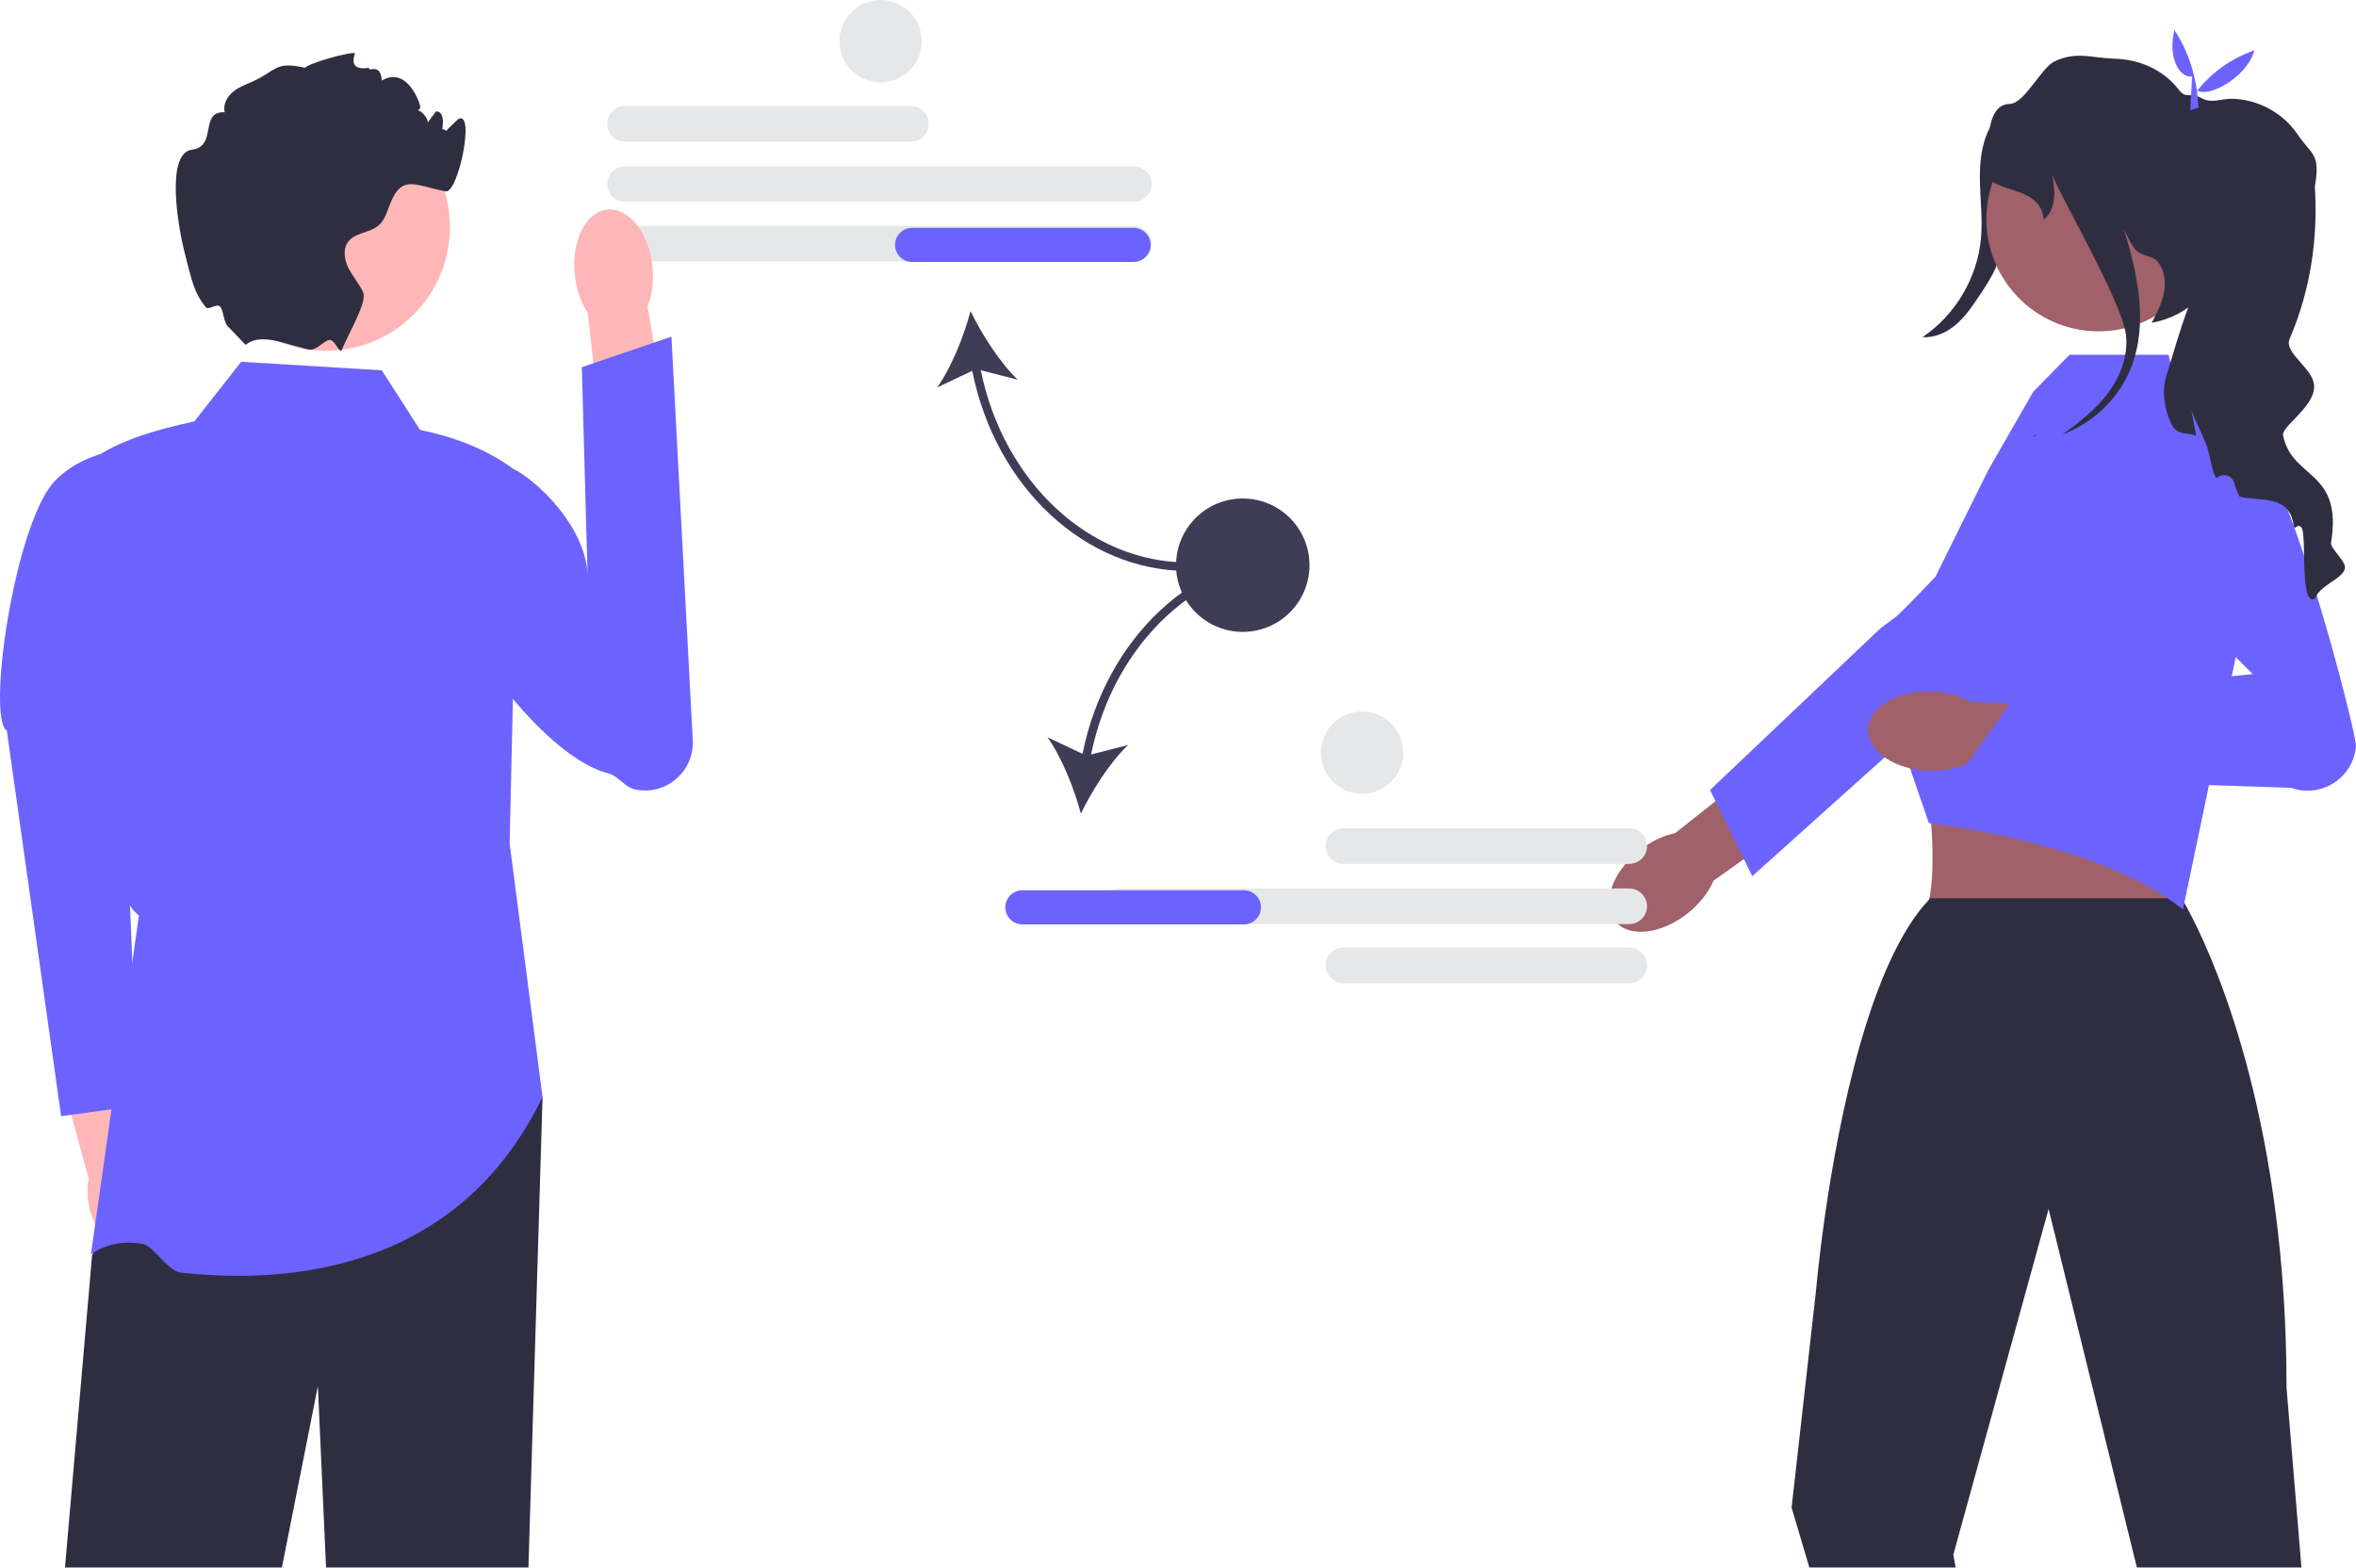
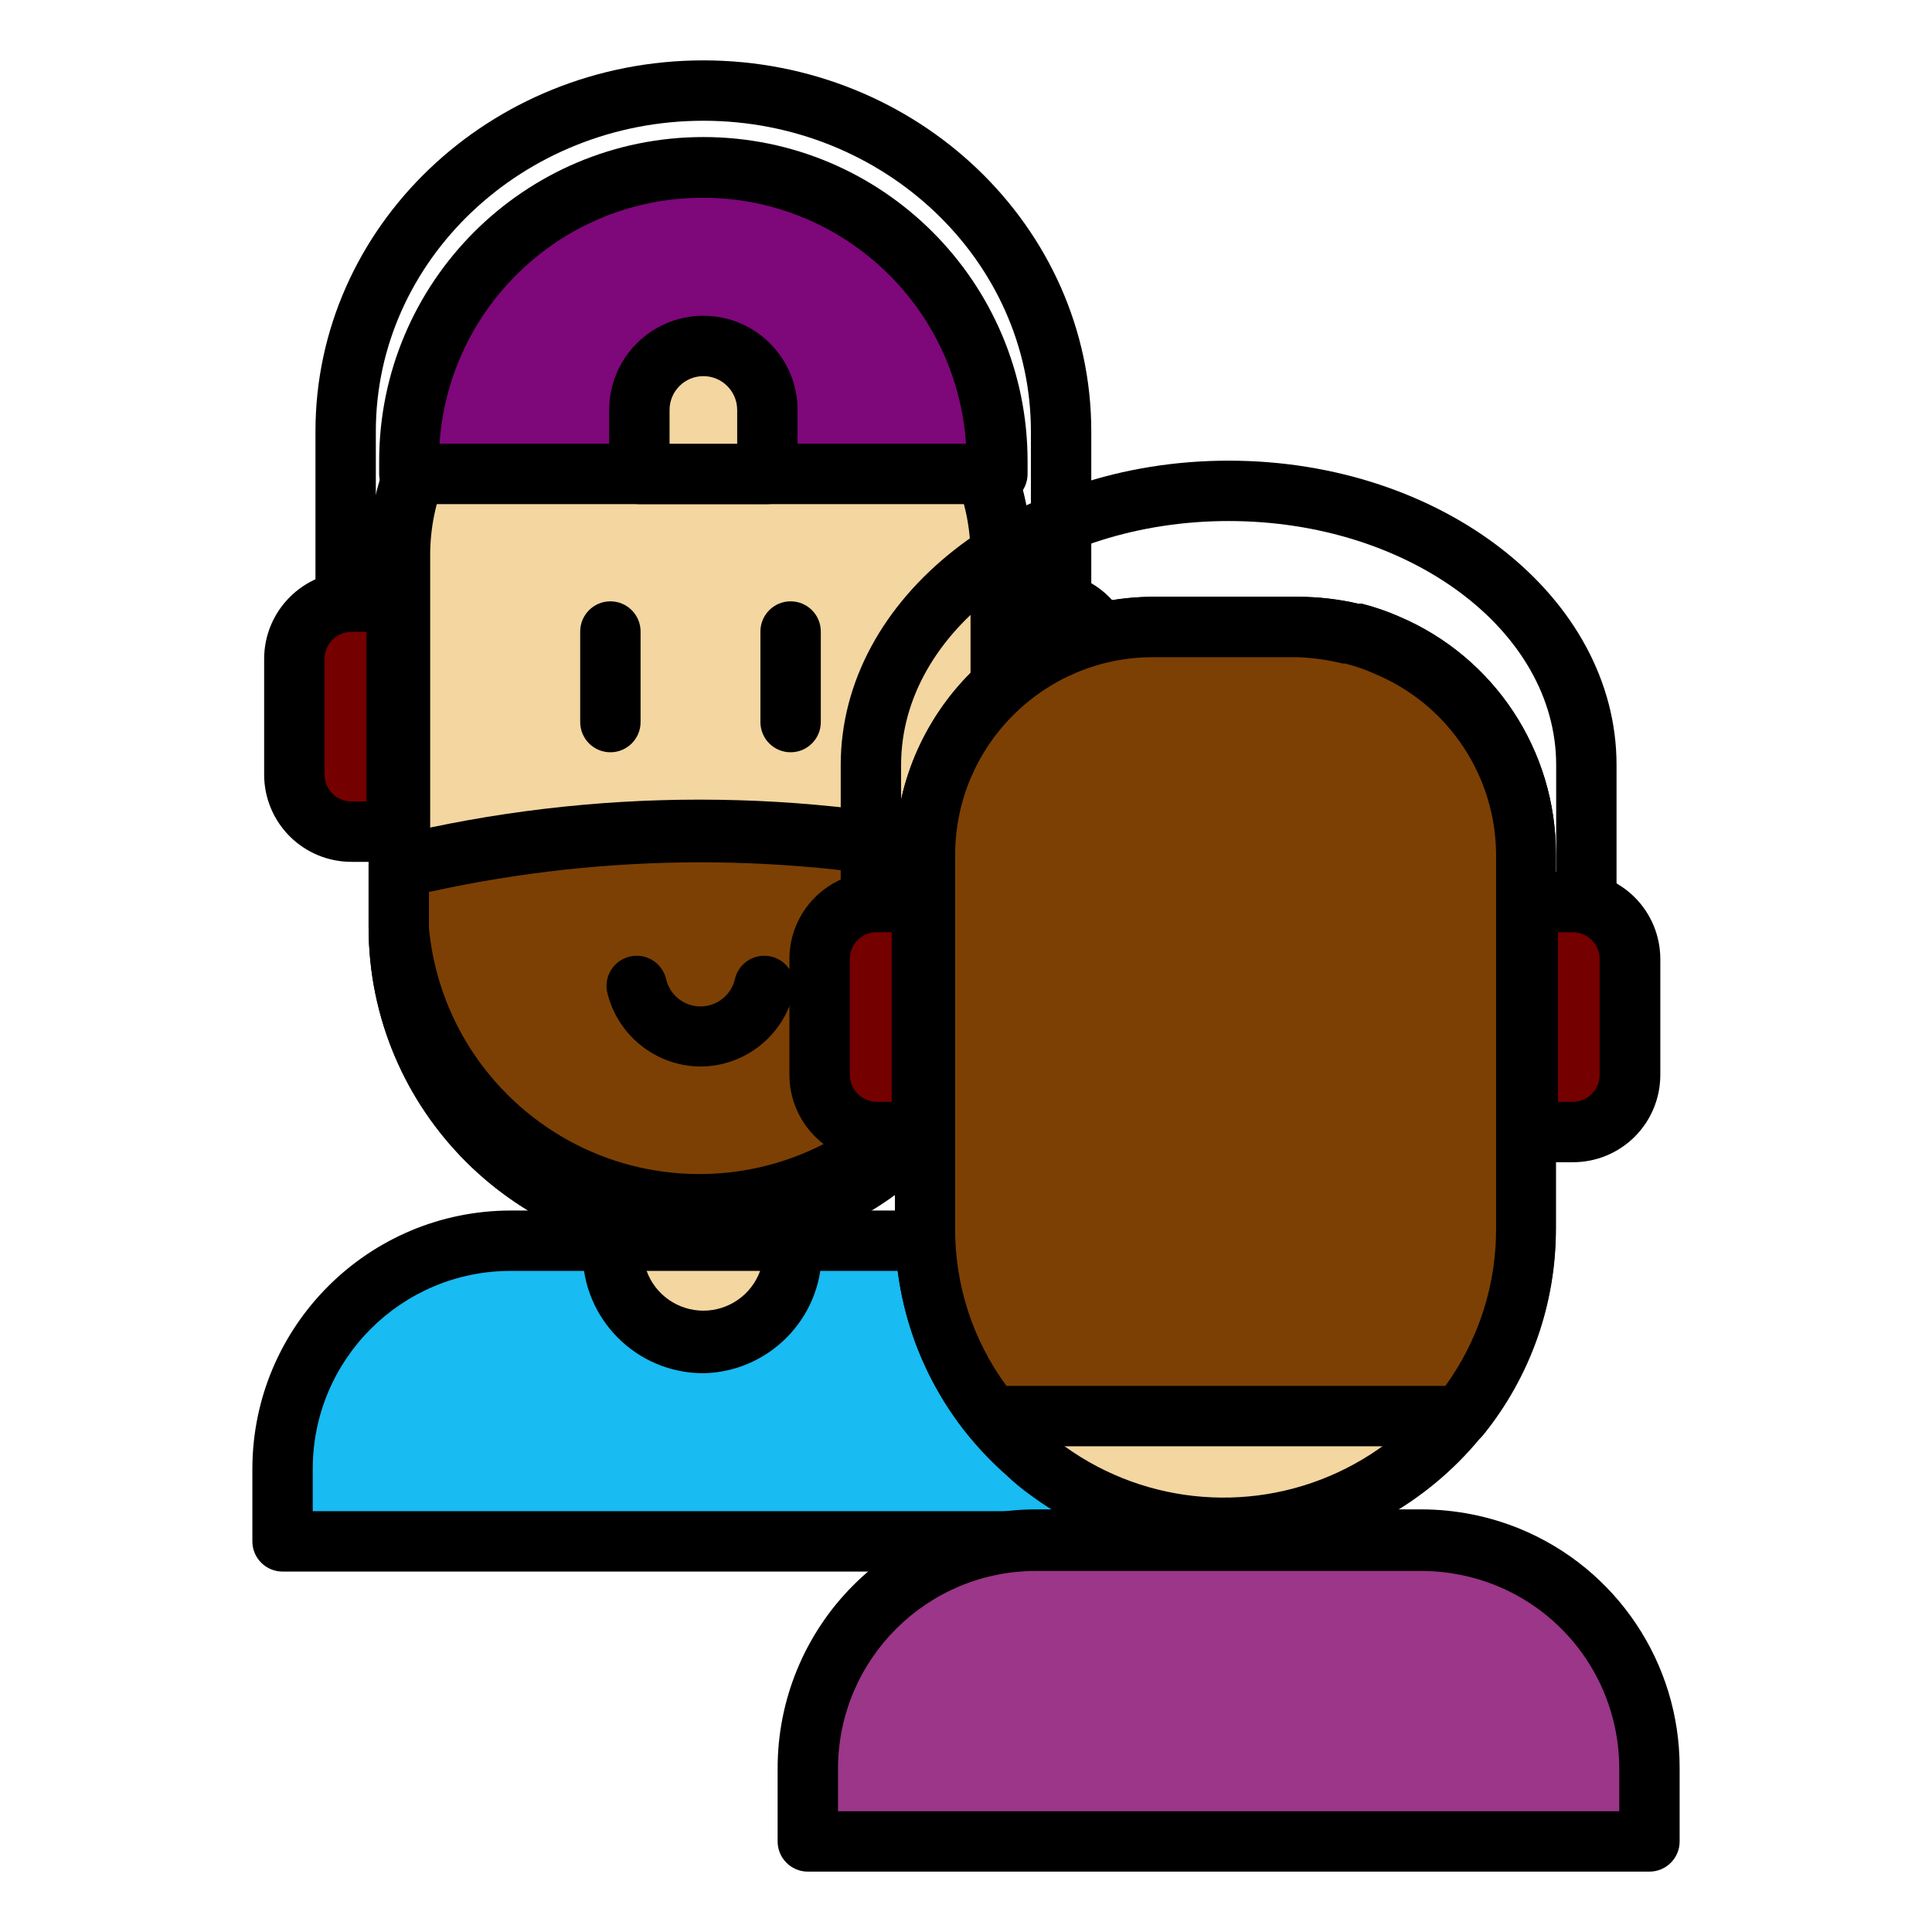
- <svg xmlns="http://www.w3.org/2000/svg" width="552.941" height="367.92" viewBox="0 0 552.941 367.92">
-   <path d="M213.78,33.239h-67.085c-2.301,0-4.174-1.872-4.174-4.174s1.873-4.174,4.174-4.174h67.085c2.301,0,4.174,1.872,4.174,4.174s-1.873,4.174-4.174,4.174Z" fill="#e6e7e8" />
-   <path d="M266.133,47.366h-119.438c-2.301,0-4.174-1.872-4.174-4.174s1.873-4.174,4.174-4.174h119.438c2.301,0,4.174,1.872,4.174,4.174s-1.873,4.174-4.174,4.174h0Z" fill="#e6e7e8" />
-   <path d="M266.133,61.366h-119.438c-2.301,0-4.174-1.872-4.174-4.174s1.873-4.174,4.174-4.174h119.438c2.301,0,4.174,1.872,4.174,4.174s-1.873,4.174-4.174,4.174h0Z" fill="#e6e7e8" />
-   <path d="M278.785,134.019v-2c-23.085,0-43.245-18.858-48.604-45.126l8.698,2.238c-4.207-3.986-8.457-10.659-11.094-16.112-1.557,5.854-4.466,13.212-7.841,17.922l8.23-3.899c5.472,27.328,26.498,46.976,50.611,46.976Z" fill="#3f3d56" />
-   <path d="M270.053,57.48c0,2.206-1.794,4-4,4h-52c-2.206,0-4-1.794-4-4s1.794-4,4-4h52c2.206,0,4,1.794,4,4Z" fill="#6c63ff" />
-   <g>
-     <g>
-       <path d="M35.904,280.297c-.792-2.756-2.147-5.108-3.761-6.785l-5.864-26.73-12.781,3.131,7.324,26.778c-.482,2.266-.385,4.97,.406,7.727,1.808,6.297,6.56,10.479,10.612,9.341,4.053-1.138,5.872-7.165,4.063-13.462h-0Z" fill="#ffb6b6" />
-       <path d="M34.136,104.956s-13.805-.476-21.805,8.524C3.165,124.676-3.1,168.547,1.603,171.501l12.743,90.485,18.171-2.497-4.663-108.569,6.282-45.964v0Z" fill="#6c63ff" />
-     </g>
-     <polygon points="127.331 257.48 124.023 367.917 76.523 367.917 74.603 325.347 66.163 367.917 15.253 367.917 21.603 294.737 28.163 279.347 32.603 268.917 127.331 257.48" fill="#2f2e41" />
-     <path d="M89.603,86.917l-33-2-11,14c-9.5,2.034-18.081,4.66-24,9,1.416,41.926-1.695,96.442,11,107l-11.273,79.563s4.546-3.895,12.14-2.52c2.623,.475,5.79,6.385,9.014,6.743,24.77,2.752,64.937-.078,84.846-41.223l-7.727-59.563,2-87c-6.252-4.942-14.026-8.154-23-10l-9-14v-0Z" fill="#6c63ff" />
-     <g>
-       <path d="M153.134,62.578c.358,3.467-.097,6.727-1.144,9.341l5.497,32.812-15.69,2.159-3.887-33.517c-1.559-2.345-2.671-5.444-3.029-8.911-.818-7.92,2.605-14.763,7.645-15.283s9.789,5.478,10.607,13.398v0h-0Z" fill="#ffb6b6" />
-       <path d="M100.971,113.424c-1.643,2.424-1.185,5.148-1.577,8.422-1.665,13.896,24.964,54.96,43.39,59.688,2.418,.62,3.795,3.229,6.236,3.753h0c7.23,1.554,13.961-4.184,13.57-11.569l-5.005-94.708-21.027,7.172,1.346,49.171c-.134-10.187-9.488-20.559-16.573-24.873,0,0-14.351-5.922-20.36,2.944Z" fill="#6c63ff" />
-     </g>
-     <g>
-       <circle cx="76.528" cy="53.262" r="29.068" fill="#ffb6b6" />
-       <path d="M103.603,31.917c-.25,.06,3.826-3.913,4-4,4-2-.11,17.55-3,17-7.11-1.35-10.18-4.03-12.94,2.66-.77,1.86-1.25,3.96-2.75,5.29-2.06,1.81-5.48,1.66-7.16,3.82-1.35,1.74-.96,4.3,.04,6.26,1,1.97,2.52,3.64,3.43,5.65,1.02,2.26-3.33,9.45-4.99,13.49v.01l-.01,.024c-.441,1.06-1.489-1.993-2.596-2.298-1.324-.365-3.275,2.762-5.384,2.194-.01,0-.02-.01-.03-.01-2.01-.56-4.25-1.16-6.47-1.76h-.01c-6.25-1.7-7.83,.74-8.13,.67l-3.88-4.06c-1.332-.97-1.181-4.099-2.12-4.94-.768-.687-2.682,.901-3.246,.24-2.766-3.24-3.403-6.481-5.034-12.88-1.49-5.85-4.58-23.36,1.77-24.15,5.99-.75,1.61-9.09,7.64-8.78-.36-1.52,.31-3.15,1.4-4.27,1.08-1.13,2.52-1.83,3.97-2.43,7.15-2.92,5.96-5.43,13.5-3.73,.75-1.05,10.367-3.787,11.727-3.437,.1,.02-2.097,4.287,3.273,3.437-.2,1.23,2.727-1.437,3,3,5.727-3.437,8.81,4.79,9,6,.25,1.51-2.03,.74-.51,.97,.9,.14,2.44,1.97,2.29,2.88,.65-.88,1.3-1.75,1.96-2.63,.12,.01,.23,.03,.35,.05,3.04,.58-.445,10.518-.32,7.42,.23-5.69,4.26-2.36,1.23-1.69h0Z" fill="#2f2e41" />
-     </g>
+ <svg xmlns="http://www.w3.org/2000/svg" viewBox="0 0 64 64">
+   <g id="Layer_9" data-name="Layer 9">
+     <path d="m33.21 19.93h1.49a1.89 1.89 0 0 1 1.89 1.89v3.83a1.89 1.89 0 0 1 -1.89 1.89h-1.49a0 0 0 0 1 0 0v-7.61a0 0 0 0 1 0 0z" fill="#333" style="fill: rgb(117, 0, 0);" />
+     <path d="m11.65 19.93h1.49a0 0 0 0 1 0 0v7.62a0 0 0 0 1 0 0h-1.49a1.89 1.89 0 0 1 -1.89-1.89v-3.83a1.89 1.89 0 0 1 1.89-1.9z" fill="#333" style="fill: rgb(117, 0, 0);" />
+     <path d="m34.7 28.55h-1.49a1 1 0 0 1 -1-1v-7.62a1 1 0 0 1 1-1h1.49a2.89 2.89 0 0 1 2.89 2.9v3.83a2.89 2.89 0 0 1 -2.89 2.89zm-.49-2h.49a.89.89 0 0 0 .89-.89v-3.83a.89.89 0 0 0 -.89-.9h-.49z" fill="#000000" style="fill: rgb(0, 0, 0);" />
+     <path d="m13.14 28.55h-1.49a2.89 2.89 0 0 1 -2.9-2.89v-3.83a2.9 2.9 0 0 1 2.9-2.9h1.49a1 1 0 0 1 1 1v7.62a1 1 0 0 1 -1 1zm-1.49-7.62a.9.9 0 0 0 -.9.9v3.83a.89.89 0 0 0 .9.89h.49v-5.62z" fill="#000000" style="fill: rgb(0, 0, 0);" />
+     <path d="m33.16 18.38v12.36a9.94 9.94 0 0 1 -15.83 8 6.64 6.64 0 0 1 -.71-.58 9.87 9.87 0 0 1 -3.37-7.46v-12.32a7.55 7.55 0 0 1 7.55-7.55h4.81a7.48 7.48 0 0 1 1.78.21 0 0 0 0 0 0 0 6.8 6.8 0 0 1 1.18.39 7.55 7.55 0 0 1 4.59 6.95z" fill="#f6cd80" style="fill: rgb(243, 214, 160);" />
+     <path d="m26.19 24.92a1 1 0 0 1 -1-1v-3a1 1 0 0 1 2 0v3a1 1 0 0 1 -1 1z" fill="#000000" style="fill: rgb(0, 0, 0);" />
+     <path d="m20.22 24.92a1 1 0 0 1 -1-1v-3a1 1 0 1 1 2 0v3a1 1 0 0 1 -1 1z" fill="#000000" style="fill: rgb(0, 0, 0);" />
+     <path d="m37.24 48.65v2.41h-27.88v-2.41a7.55 7.55 0 0 1 7.56-7.55h12.76a7.44 7.44 0 0 1 2.88.57 7.56 7.56 0 0 1 4.68 6.98z" fill="#b3b6b7" style="fill: rgb(24, 187, 242);" />
+     <path d="m37.24 52.06h-27.88a1 1 0 0 1 -1-1v-2.41a8.57 8.57 0 0 1 8.56-8.55h12.76a8.54 8.54 0 0 1 8.56 8.55v2.41a1 1 0 0 1 -1 1zm-26.88-2h25.88v-1.41a6.54 6.54 0 0 0 -4.06-6.06 6.63 6.63 0 0 0 -2.5-.49h-12.76a6.56 6.56 0 0 0 -6.56 6.55z" fill="#000000" style="fill: rgb(0, 0, 0);" />
+     <path d="m23.21 41.7a11 11 0 0 1 -11-11v-12.32a8.56 8.56 0 0 1 8.59-8.55h4.81a8.56 8.56 0 0 1 8.55 8.55v9.17 3.38a11 11 0 0 1 -10.95 10.77zm-2.41-29.87a6.56 6.56 0 0 0 -6.55 6.55v12.37a9 9 0 0 0 17.9.17v-12.54a6.56 6.56 0 0 0 -6.55-6.55z" fill="#000000" style="fill: rgb(0, 0, 0);" />
+     <path d="m33.16 28.74a42.23 42.23 0 0 0 -19.91 0v2a10 10 0 0 0 19.9.19z" fill="#a67c52" style="fill: rgb(124, 64, 4);" />
+     <path d="m23.21 41.7a11 11 0 0 1 -11-11v-2a1 1 0 0 1 .77-1 43.47 43.47 0 0 1 20.38 0 1 1 0 0 1 .76 1v2.2a11 11 0 0 1 -10.91 10.8zm-9-12.16v1.21a9 9 0 0 0 17.9.17v-1.39a41.61 41.61 0 0 0 -17.86.01z" fill="#000000" style="fill: rgb(0, 0, 0);" />
+     <path d="m23.21 35.33a3.2 3.2 0 0 1 -3.1-2.48 1 1 0 0 1 1.95-.44 1.17 1.17 0 0 0 2.29 0 1 1 0 0 1 1.95.44 3.19 3.19 0 0 1 -3.09 2.48z" fill="#000000" style="fill: rgb(0, 0, 0);" />
+     <path d="m23.3 5.54a9.74 9.74 0 0 1 9.7 9.74v.42a0 0 0 0 1 0 0h-19.44a0 0 0 0 1 0 0v-.42a9.74 9.74 0 0 1 9.74-9.74z" fill="#fb5058" style="fill: rgb(126, 7, 122);" />
+     <path d="m33 16.7h-19.44a1 1 0 0 1 -1-1v-.42a10.74 10.74 0 0 1 21.48 0v.42a1 1 0 0 1 -1.04 1zm-18.46-2h17.46a8.74 8.74 0 0 0 -17.44 0z" fill="#000000" style="fill: rgb(0, 0, 0);" />
+     <path d="m23.3 11.47a2.12 2.12 0 0 1 2.12 2.12v2.11a0 0 0 0 1 0 0h-4.24a0 0 0 0 1 0 0v-2.12a2.12 2.12 0 0 1 2.12-2.11z" fill="#f6cd80" style="fill: rgb(243, 214, 160);" />
+     <path d="m25.42 16.7h-4.24a1 1 0 0 1 -1-1v-2.12a3.12 3.12 0 0 1 6.24 0v2.12a1 1 0 0 1 -1 1zm-3.24-2h2.24v-1.12a1.12 1.12 0 0 0 -2.24 0z" fill="#000000" style="fill: rgb(0, 0, 0);" />
+     <path d="m20.34 41.1h5.93a0 0 0 0 1 0 0v.42a3 3 0 0 1 -3 3 3 3 0 0 1 -3-3v-.42a0 0 0 0 1 .07 0z" fill="#f6cd80" style="fill: rgb(243, 214, 160);" />
+     <path d="m23.3 45.49a4 4 0 0 1 -4-4v-.39a1 1 0 0 1 1-1h5.92a1 1 0 0 1 1 1v.42a4 4 0 0 1 -3.92 3.97zm-1.88-3.39a2 2 0 0 0 3.76 0z" fill="#000000" style="fill: rgb(0, 0, 0);" />
+     <path d="m35.15 20.93a1 1 0 0 1 -1-1v-5.64c0-5.67-4.87-10.29-10.85-10.29s-10.85 4.62-10.85 10.29v5.64a1 1 0 0 1 -2 0v-5.64c0-6.78 5.76-12.29 12.85-12.29s12.85 5.51 12.85 12.29v5.64a1 1 0 0 1 -1 1z" fill="#000000" style="fill: rgb(0, 0, 0);" />
+     <path d="m50.61 29.88h1.49a1.89 1.89 0 0 1 1.9 1.89v3.83a1.89 1.89 0 0 1 -1.9 1.9h-1.49a0 0 0 0 1 0 0v-7.62a0 0 0 0 1 0 0z" fill="#333" style="fill: rgb(117, 0, 0);" />
+     <path d="m29 29.88h1.49a0 0 0 0 1 0 0v7.62a0 0 0 0 1 0 0h-1.49a1.89 1.89 0 0 1 -1.89-1.89v-3.84a1.89 1.89 0 0 1 1.89-1.89z" fill="#333" style="fill: rgb(117, 0, 0);" />
+     <path d="m52.1 38.5h-1.49a1 1 0 0 1 -1-1v-7.62a1 1 0 0 1 1-1h1.49a2.89 2.89 0 0 1 2.9 2.89v3.83a2.89 2.89 0 0 1 -2.9 2.9zm-.49-2h.49a.89.89 0 0 0 .89-.9v-3.83a.89.89 0 0 0 -.89-.89h-.49z" fill="#000000" style="fill: rgb(0, 0, 0);" />
+     <path d="m30.54 38.5h-1.49a2.9 2.9 0 0 1 -2.9-2.9v-3.83a2.89 2.89 0 0 1 2.9-2.89h1.49a1 1 0 0 1 1 1v7.62a1 1 0 0 1 -1 1zm-1.49-7.62a.89.89 0 0 0 -.9.89v3.83a.9.9 0 0 0 .9.9h.49v-5.62z" fill="#000000" style="fill: rgb(0, 0, 0);" />
+     <path d="m50.56 28.33v12.36a9.94 9.94 0 0 1 -15.83 8 6.64 6.64 0 0 1 -.71-.58 9.85 9.85 0 0 1 -3.37-7.45v-12.33a7.56 7.56 0 0 1 7.55-7.56h4.8a8 8 0 0 1 1.78.21 7.77 7.77 0 0 1 1.18.39 7.56 7.56 0 0 1 4.6 6.96z" fill="#f6cd80" style="fill: rgb(243, 214, 160);" />
+     <path d="m54.64 58.6v2.4h-27.88v-2.4a7.56 7.56 0 0 1 7.56-7.6h12.76a7.56 7.56 0 0 1 7.56 7.56z" fill="#36499b" style="fill: rgb(155, 54, 136);" />
+     <path d="m40.61 51.65a10.83 10.83 0 0 1 -6.47-2.12 7.19 7.19 0 0 1 -.8-.66 10.85 10.85 0 0 1 -3.69-8.18v-12.36a8.57 8.57 0 0 1 8.55-8.56h4.8a8.63 8.63 0 0 1 2 .23h.11a8 8 0 0 1 1.25.43 8.53 8.53 0 0 1 5.18 7.86v12.4a11 11 0 0 1 -10.93 10.96zm-2.41-29.88a6.56 6.56 0 0 0 -6.55 6.56v12.36a8.88 8.88 0 0 0 3 6.7c.22.2.42.37.63.53a9 9 0 0 0 14.25-7.23v-12.36a6.54 6.54 0 0 0 -4-6 6.1 6.1 0 0 0 -1-.34h-.08a6.77 6.77 0 0 0 -1.45-.22z" fill="#000000" style="fill: rgb(0, 0, 0);" />
+     <path d="m54.64 62h-27.88a1 1 0 0 1 -1-1v-2.4a8.57 8.57 0 0 1 8.56-8.6h12.76a8.65 8.65 0 0 1 3.26.64 8.54 8.54 0 0 1 5.3 7.92v2.44a1 1 0 0 1 -1 1zm-26.88-2h25.88v-1.4a6.54 6.54 0 0 0 -4.06-6.07 6.63 6.63 0 0 0 -2.5-.49h-12.76a6.56 6.56 0 0 0 -6.56 6.56z" fill="#000000" style="fill: rgb(0, 0, 0);" />
+     <path d="m52.55 30.88a1 1 0 0 1 -1-1v-4.54c0-4.46-4.87-8.08-10.85-8.08s-10.85 3.62-10.85 8.08v4.54a1 1 0 1 1 -2 0v-4.54c0-5.56 5.76-10.08 12.85-10.08s12.85 4.52 12.85 10.08v4.54a1 1 0 0 1 -1 1z" fill="#000000" style="fill: rgb(0, 0, 0);" />
+     <path d="m32.85 46.91h15.52a9.84 9.84 0 0 0 2.19-6.23v-12.35a7.53 7.53 0 0 0 -4.56-6.94 6.83 6.83 0 0 0 -1.2-.39 8.1 8.1 0 0 0 -1.8-.23h-4.8a7.55 7.55 0 0 0 -7.56 7.56v12.35a9.81 9.81 0 0 0 2.21 6.23z" fill="#a67c52" style="fill: rgb(124, 64, 4);" />
+     <path d="m48.37 47.91h-15.52a1 1 0 0 1 -.78-.37 10.78 10.78 0 0 1 -2.42-6.86v-12.35a8.57 8.57 0 0 1 8.56-8.56h4.79a9.32 9.32 0 0 1 2 .23h.12a7.91 7.91 0 0 1 1.24.43 8.52 8.52 0 0 1 5.18 7.86v12.39a10.79 10.79 0 0 1 -2.41 6.86 1 1 0 0 1 -.76.37zm-15-2h14.51a8.84 8.84 0 0 0 1.68-5.23v-12.35a6.52 6.52 0 0 0 -4-6 6 6 0 0 0 -1-.35h-.08a7.51 7.51 0 0 0 -1.48-.21h-4.8a6.56 6.56 0 0 0 -6.56 6.56v12.35a8.74 8.74 0 0 0 1.7 5.23z" fill="#000000" style="fill: rgb(0, 0, 0);" />
  </g>
-   <path d="M474.37,25.958c-1.074,8.827-2.248,17.643-3.52,26.443-.517,3.575-1.063,7.194-2.502,10.508-.982,2.261-2.357,4.327-3.724,6.378-1.616,2.424-3.258,4.879-5.453,6.795s-5.045,3.262-7.949,3.036c7.706-5.188,12.886-13.962,13.704-23.215,.385-4.35-.143-8.722-.244-13.088-.101-4.366,.264-8.883,2.278-12.758s5.993-6.976,10.358-6.866l-2.948,2.766h0Z" fill="#2f2e41" />
-   <g>
-     <path d="M396.268,214.231h0c-6.271,5.086-13.977,5.974-17.214,1.983s-.777-11.348,5.494-16.434c2.745-2.226,5.765-3.648,8.565-4.208l26.84-21.217,9.688,12.807-27.488,19.556c-1.126,2.624-3.141,5.285-5.886,7.512h-0l0,0Z" fill="#a0616a" />
-     <path d="M401.338,185.428l39.993-37.948,4-3s22.958-22.366,28.902-22.879c2.518-.216,5.036,.411,7.157,1.789,3.427,2.222,5.202,5.88,5.202,9.566,0,3.081-1.241,6.176-3.78,8.455l-36.614,32.869-15.576,13.982-19.371,17.394-1.97-4.011-6.659-13.592-1.284-2.626v0l0-0Z" fill="#6c63ff" />
-   </g>
-   <path d="M486.853,159.746l-40.043,12.265c6.704,1.889,9.511,42.74,3.272,44.008,0,0,66.365,4.72,62.743,0-4.414-5.754,1.506-43.992,4.329-44.008l-30.301-12.265Z" fill="#a0616a" />
-   <path d="M540.136,367.92l-3.5-42.24c0-15.11-.98-28.76-2.55-40.93-6.29-48.85-22.06-73.89-22.06-73.89h-59c-.08,.09-.16,.16-.24,.25l-.01,.01c-13.92,14.63-21.16,51.42-24.38,73.63-1.53,10.57-2.15,17.84-2.15,17.84l-5.77,51.28,4.17,14.05h34.33l-.54-3.01,22.09-80.16,.27-.98,.24,.98,20.48,83.17h38.62v-0Z" fill="#2f2e41" />
-   <path d="M454.235,135.379l12.467-25.167,10.505-18.284,8.495-8.657h23.249l2.164,8.657,12.986,7.214,4.593,36.073-16.365,78.265c-19.479-15.872-59.628-20.268-59.628-20.268l-6.505-18.931-4.3-22.805-.519-2.727,12.857-13.37h0v0Z" fill="#6c63ff" />
-   <g>
-     <path d="M452.74,180.905h0c-8.07-.229-14.495-4.578-14.349-9.714,.146-5.136,6.806-9.113,14.877-8.884,3.533,.1,6.75,.99,9.239,2.39l34.185,1.399-.998,16.028-33.593-3.081c-2.564,1.256-5.827,1.962-9.359,1.862h-0l-0,0Z" fill="#a0616a" />
-     <path d="M496.457,126.198l32.246,32.014-56.168,5.752-13.053,18.36,78.288,2.596c7.064,2.515,14.587-2.366,15.169-9.842v-0c.196-2.524-15.887-66.572-25.624-72.518-11.412-6.969-30.858,23.638-30.858,23.638l6.369-10.603-6.369,10.603Z" fill="#6c63ff" />
-   </g>
-   <circle cx="492.526" cy="51.433" r="26.333" transform="translate(433.1594 543.0663) rotate(-89.07621)" fill="#a0616a" />
-   <path d="M550.331,133.48c-.66,2.5-5.8,3.79-7,7-3.82,2.18-1.75-15.63-3.29-16.8-1.19-.89-1.51,1.26-1.78-.59-1.02-6.94-7.69-5.39-12.63-6.51-.56-1.09-.99-2.15-1.27-3.18-.5-1.86-2.78-2.51-4.13-1.14-.61-.54-1.05-2.45-1.48-4.36-.31-1.39-.62-2.78-.98-3.66l-3.44-7.76,1.11,5.78c-2.25-.81-4.52,.03-5.83-2.75-1.68-3.57-2.35-7.75-1.13-11.5,1.11-3.4,2.98-10.21,5.09-15.85-2.39,1.73-5.26,2.99-8.59,3.62,1.18-2.24,2.38-4.52,2.88-7.01,.49-2.49,.19-5.26-1.39-7.24-1.3-1.63-3.22-1.22-4.84-2.53-1.26-1.02-2.35-3.63-3.11-5.06,3.24,10.77,5.69,22.21,1.57,32.49-2.85,7.12-8.85,12.91-16.05,15.54,3.83-2.74,7.57-5.66,10.44-9.38,3.07-3.99,5.07-9.03,4.46-14.03-.96-7.85-15.52-32.68-17.31-37.56,.98,4.77,.6,8.49-1.98,10.54-.67-6.92-8.21-6.29-12.32-9.06,0,0-3.18-17.97,4.28-18.08,3.6-.05,7.37-8.51,10.64-10.02,5.22-2.41,8.42-.77,14.21-.59,5.78,.17,11.33,2.66,14.86,7.23,1.85,2.39,2.53,.49,5.31,1.98,2.64,1.41,4.42,.1,7.41,.19,5.99,.16,11.8,3.36,15.16,8.31,3.36,4.96,5.43,4.5,4.1,12.17-.02,.09-.02,.27,0,.54,.73,12.08-1.14,24.19-5.93,35.31-1.48,3.42,5.759,6.95,5.749,11.22-.01,4.96-7.999,9.48-7.259,11.6,2.12,10.21,14.03,7.94,11.22,25.03-.23,1.39,3.69,4.44,3.25,6.11Z" fill="#2f2e41" />
-   <path d="M477.378,102.211c.22-.07,.44-.15,.66-.24-.28,.2-.55,.39-.83,.59l.17-.35Z" fill="#2f2e41" />
-   <path d="M514.47,17.96c-2.865,.426-5.775-4.327-4.148-10.918,3.544,5.42,5.356,11.521,5.641,18.222l-1.91,.592,.417-7.896Z" fill="#6c63ff" />
-   <path d="M529.106,11.808c-1.955,6.927-11.882,11.562-13.635,9.152l-.201,4.131-1.227-1.579c3.56-5.294,8.413-9.356,15.063-11.704h0Z" fill="#6c63ff" />
-   <g>
-     <path d="M311.121,198.594c0-2.301,1.873-4.174,4.174-4.174h67.085c2.301,0,4.174,1.873,4.174,4.174s-1.873,4.174-4.174,4.174h-67.085c-2.301,0-4.174-1.873-4.174-4.174Z" fill="#e6e7e8" />
-     <path d="M311.121,226.594c0-2.301,1.873-4.174,4.174-4.174h67.085c2.301,0,4.174,1.873,4.174,4.174s-1.873,4.174-4.174,4.174h-67.085c-2.301,0-4.174-1.873-4.174-4.174Z" fill="#e6e7e8" />
-     <path d="M262.941,216.895c-2.301,0-4.174-1.873-4.174-4.174s1.873-4.174,4.174-4.174h119.438c2.301,0,4.174,1.873,4.174,4.174s-1.873,4.174-4.174,4.174h-119.438Z" fill="#e6e7e8" />
-   </g>
-   <g>
-     <path d="M254.062,176.947l-8.23-3.899c3.376,4.711,6.284,12.068,7.841,17.922,2.637-5.453,6.887-12.126,11.094-16.112l-8.698,2.238c5.36-26.268,25.519-45.126,48.604-45.126v-2c-24.113,0-45.139,19.648-50.611,46.976Z" fill="#3f3d56" />
-     <path d="M291.941,216.971h-52c-2.206,0-4-1.794-4-4s1.794-4,4-4h52c2.206,0,4,1.794,4,4s-1.794,4-4,4Z" fill="#6c63ff" />
-   </g>
-   <circle cx="291.673" cy="132.657" r="15.657" transform="translate(114.008 399.3151) rotate(-80.78253)" fill="#3f3d56" />
-   <circle cx="206.673" cy="9.657" r="9.657" fill="#e6e7e8" />
-   <circle cx="319.673" cy="176.657" r="9.657" fill="#e6e7e8" />
</svg>
